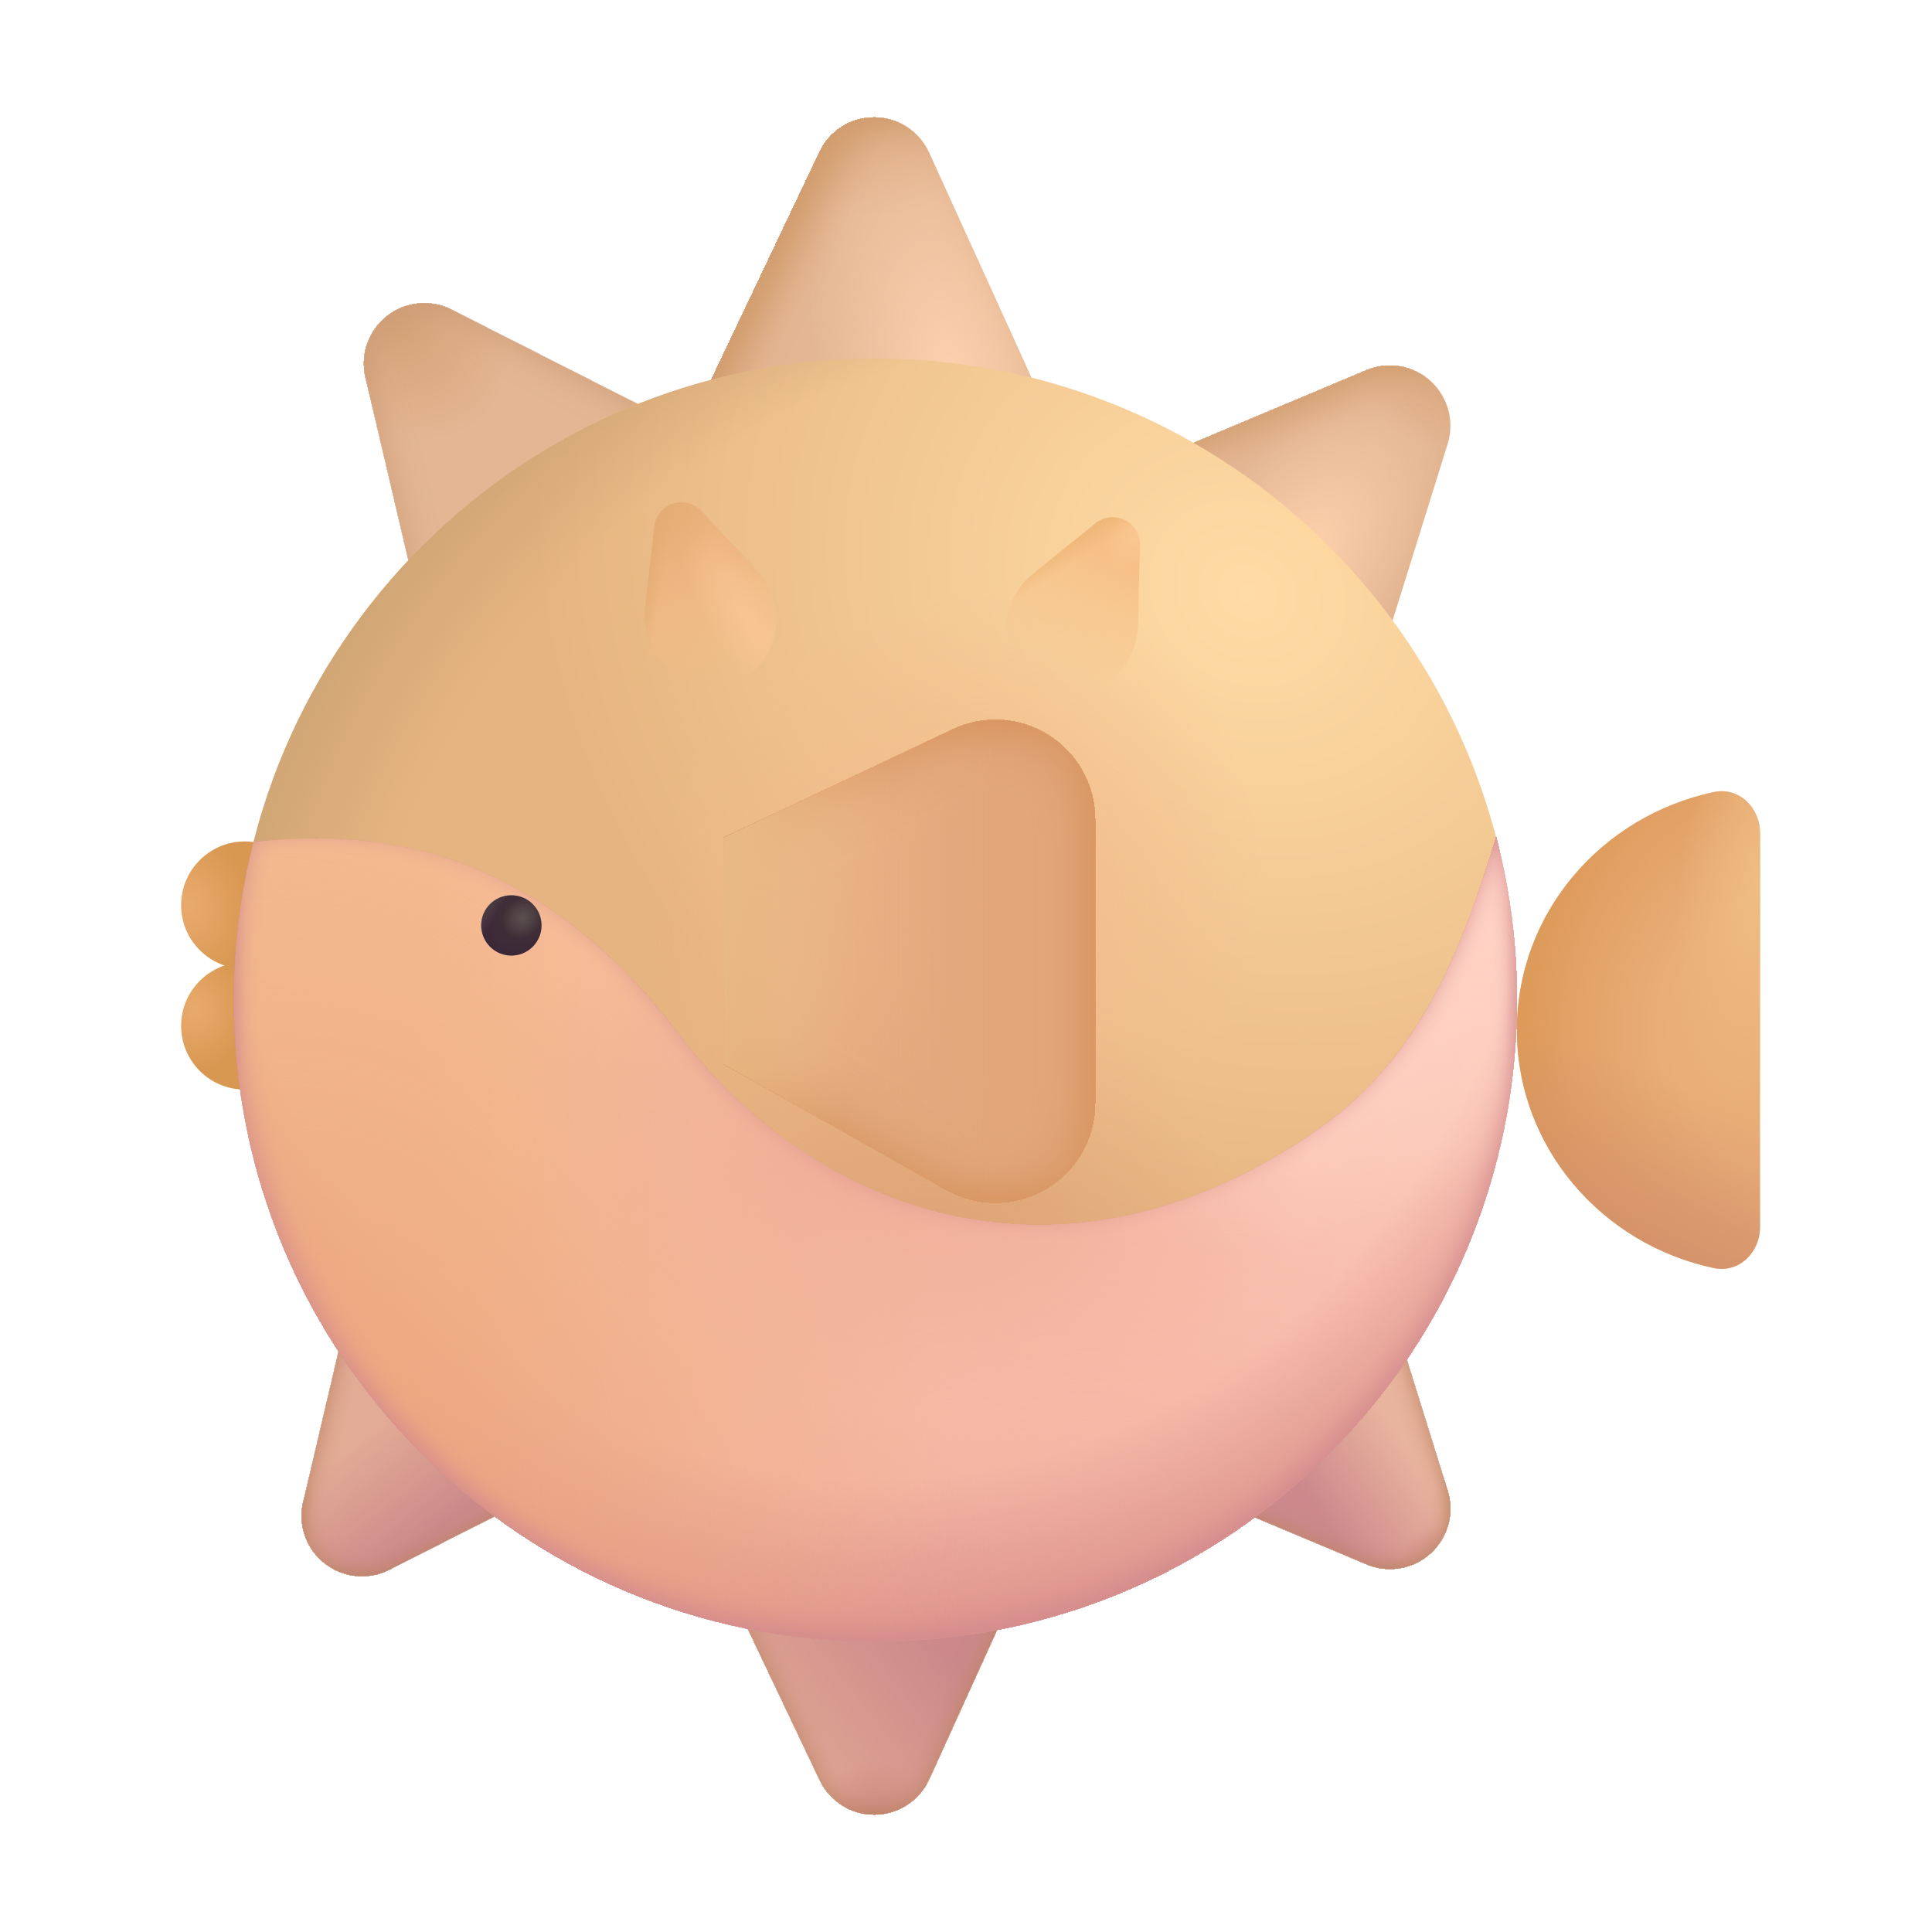
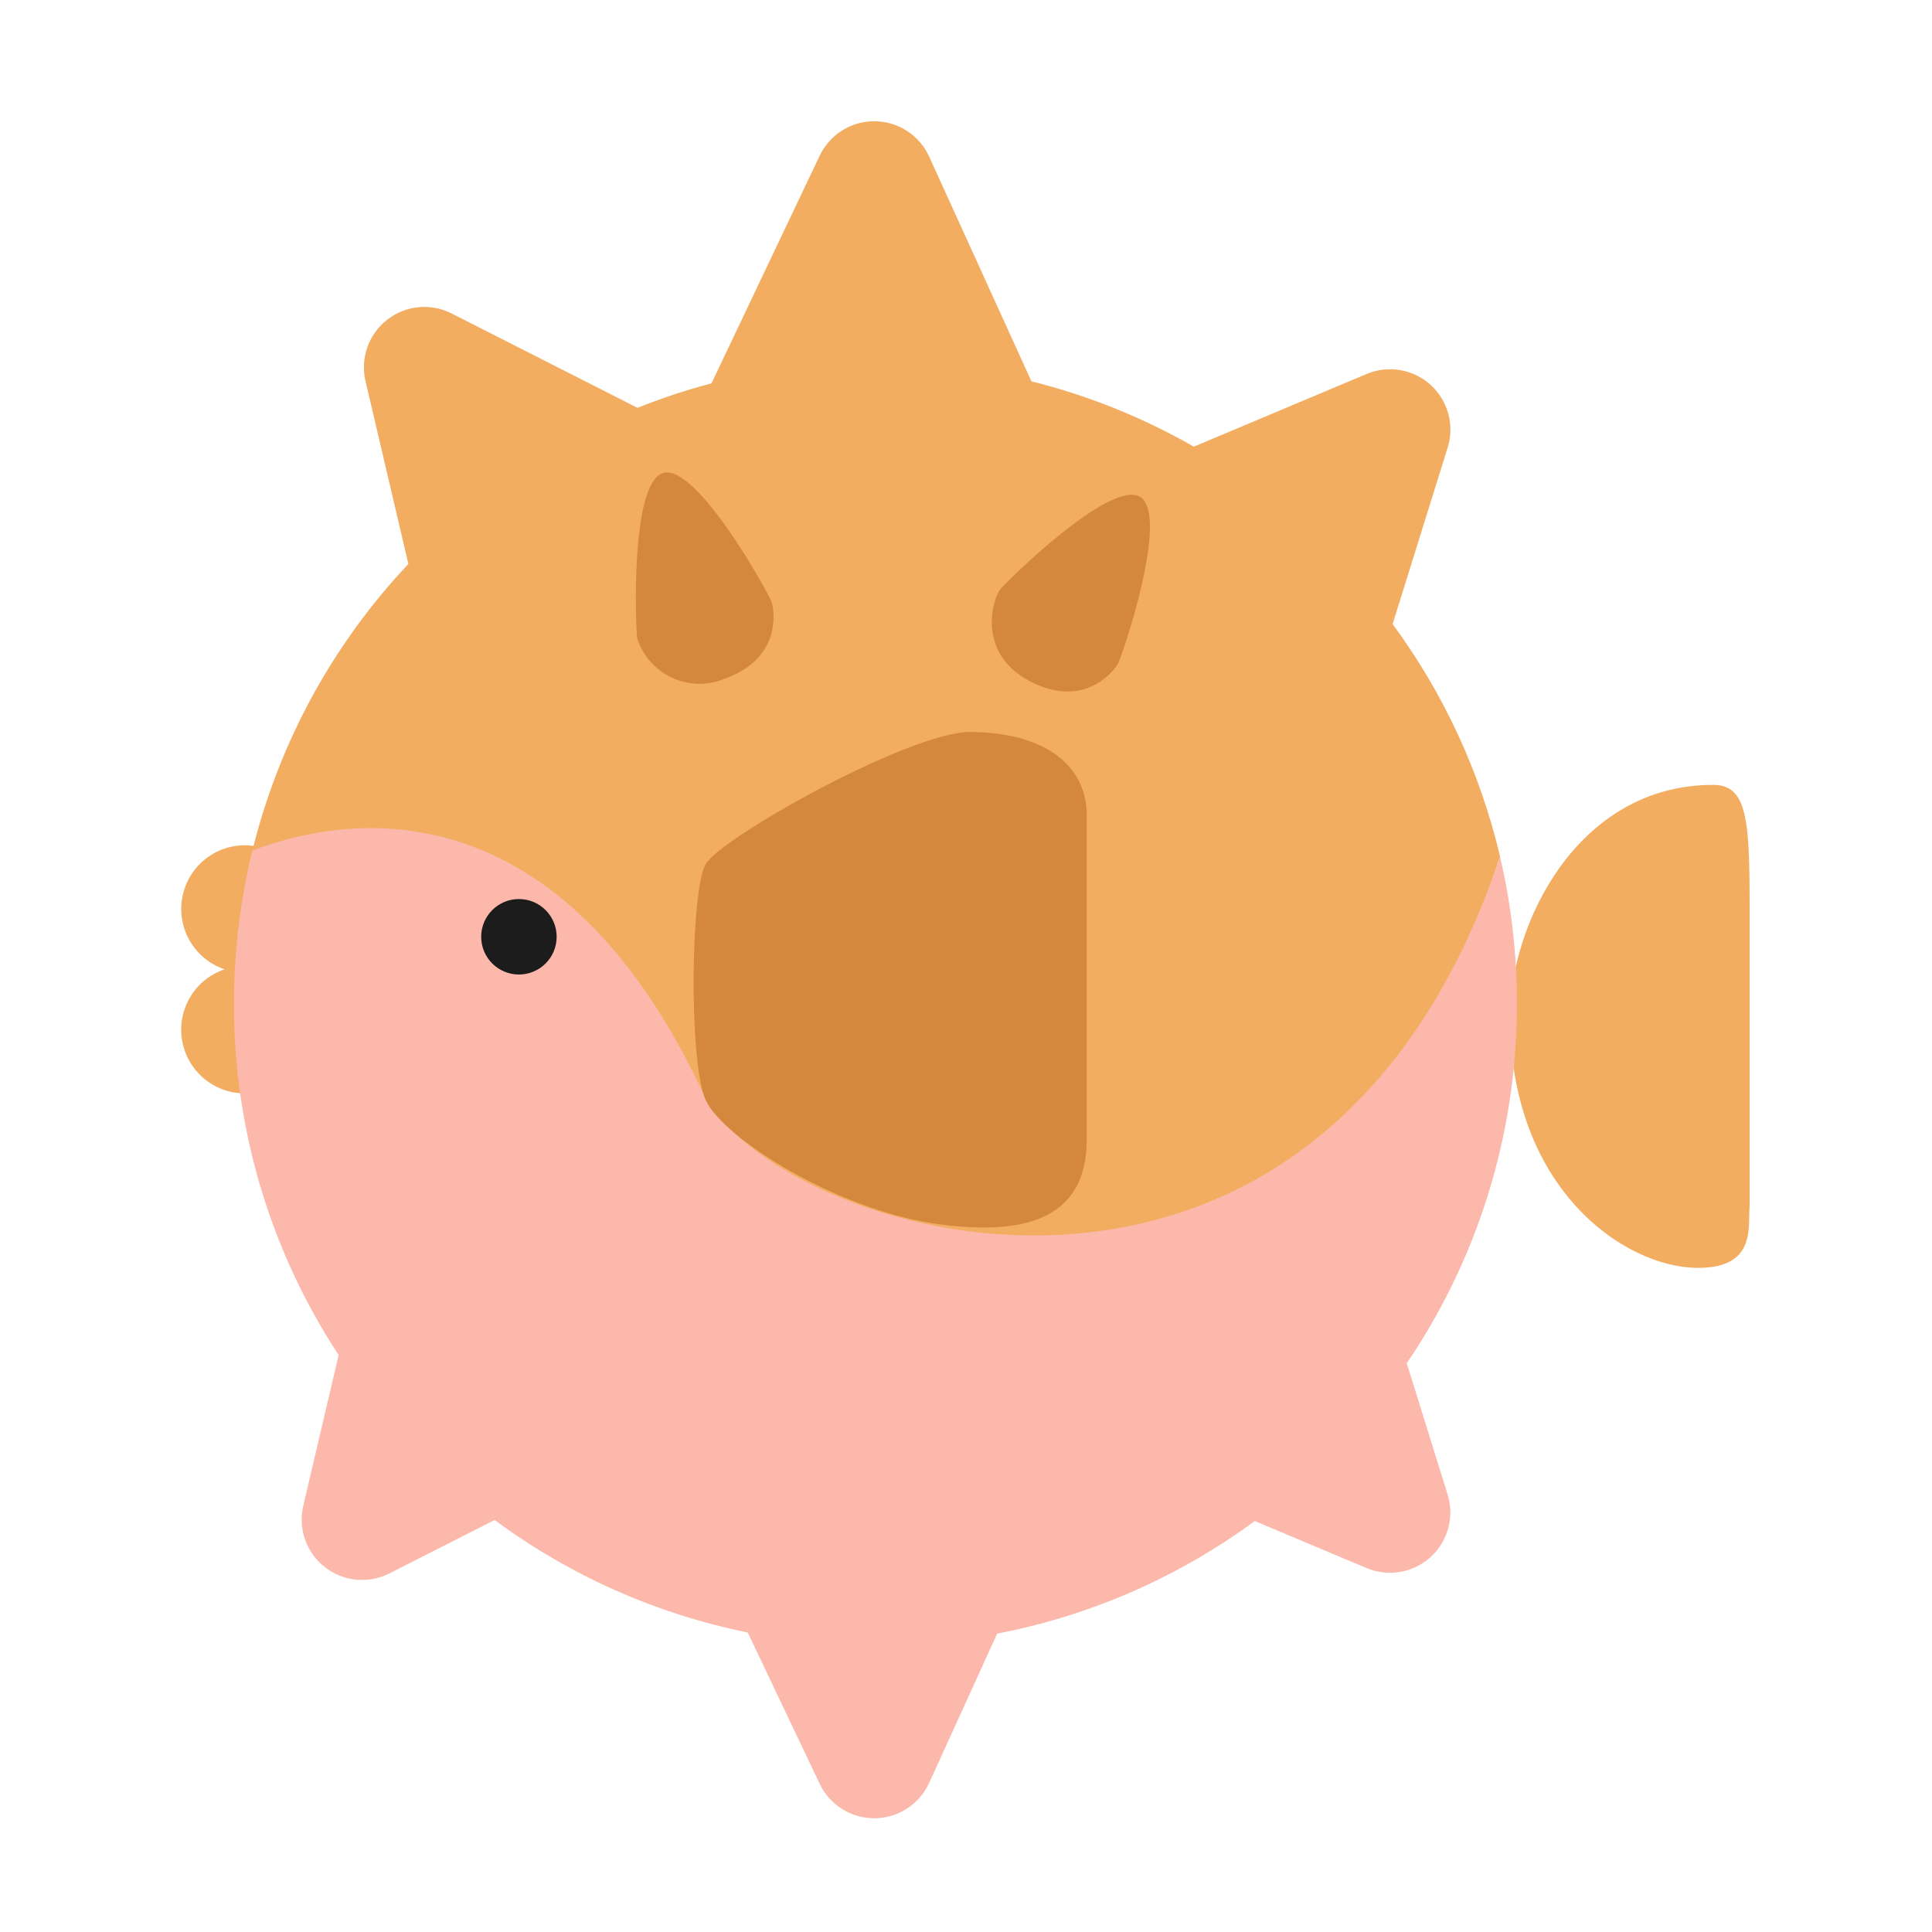
<svg xmlns="http://www.w3.org/2000/svg" width="32" height="32" viewBox="0 0 32 32">
  <g fill="none">
-     <g filter="url(#f149id12)">
-       <path fill="url(#f149id0)" d="m6.054 6.25l1.071 4.563l4.594-3.532L7.48 5.13a1 1 0 0 0-1.426 1.12Z" />
-     </g>
-     <g filter="url(#f149id13)">
-       <path fill="url(#f149id1)" d="M13.577 2.516L10.77 8.419l7.36.139l-2.74-6.027a1 1 0 0 0-1.814-.015Z" />
-       <path fill="url(#f149id2)" d="M13.577 2.516L10.77 8.419l7.36.139l-2.74-6.027a1 1 0 0 0-1.814-.015Z" />
-     </g>
-     <g filter="url(#f149id14)">
-       <path fill="url(#f149id3)" d="m23.977 7.351l-1.395 4.475l-4.33-3.852l4.383-1.842a1 1 0 0 1 1.342 1.22Z" />
-       <path fill="url(#f149id4)" d="m23.977 7.351l-1.395 4.475l-4.33-3.852l4.383-1.842a1 1 0 0 1 1.342 1.22Z" />
-     </g>
-     <g filter="url(#f149id15)">
-       <path fill="url(#f149idq)" d="m23.977 24.691l-1.395-4.474l-4.33 3.851l4.383 1.842a1 1 0 0 0 1.342-1.219Z" />
-       <path fill="url(#f149id5)" d="m23.977 24.691l-1.395-4.474l-4.33 3.851l4.383 1.842a1 1 0 0 0 1.342-1.219Z" />
-     </g>
-     <g filter="url(#f149id16)">
-       <path fill="url(#f149idr)" d="m13.577 29.484l-2.806-5.903l7.36-.139l-2.74 6.027a1 1 0 0 1-1.814.015Z" />
-       <path fill="url(#f149id6)" d="m13.577 29.484l-2.806-5.903l7.36-.139l-2.74 6.027a1 1 0 0 1-1.814.015Z" />
-     </g>
-     <g filter="url(#f149id17)">
-       <path fill="url(#f149ids)" d="m5.023 24.88l1.07-4.563l4.595 3.531L6.447 26a1 1 0 0 1-1.425-1.12Z" />
-     </g>
-     <circle cx="4.055" cy="16.992" r="1.055" fill="url(#f149id7)" />
-     <circle cx="4.055" cy="14.992" r="1.055" fill="url(#f149id8)" />
-     <circle cx="14.5" cy="16.563" r="10.625" fill="url(#f149id9)" />
-     <circle cx="14.5" cy="16.563" r="10.625" fill="url(#f149ida)" />
-     <circle cx="14.5" cy="16.563" r="10.625" fill="url(#f149idb)" />
-     <circle cx="14.5" cy="16.563" r="10.625" fill="url(#f149idc)" fill-opacity=".5" />
-     <g filter="url(#f149id18)">
-       <path fill="url(#f149idt)" d="M14.5 27.188c5.868 0 10.625-4.758 10.625-10.625c0-.93-.12-1.833-.344-2.693c-.506 1.622-1.145 3.58-2.942 4.833c-4.361 3.042-8.453 1.25-10.563-1.531c-2.37-3.125-4.946-3.458-7.076-3.226a10.645 10.645 0 0 0-.325 2.617c0 5.867 4.757 10.625 10.625 10.625Z" />
-       <path fill="url(#f149idd)" d="M14.5 27.188c5.868 0 10.625-4.758 10.625-10.625c0-.93-.12-1.833-.344-2.693c-.506 1.622-1.145 3.58-2.942 4.833c-4.361 3.042-8.453 1.25-10.563-1.531c-2.37-3.125-4.946-3.458-7.076-3.226a10.645 10.645 0 0 0-.325 2.617c0 5.867 4.757 10.625 10.625 10.625Z" />
-       <path fill="url(#f149ide)" d="M14.5 27.188c5.868 0 10.625-4.758 10.625-10.625c0-.93-.12-1.833-.344-2.693c-.506 1.622-1.145 3.58-2.942 4.833c-4.361 3.042-8.453 1.25-10.563-1.531c-2.37-3.125-4.946-3.458-7.076-3.226a10.645 10.645 0 0 0-.325 2.617c0 5.867 4.757 10.625 10.625 10.625Z" />
-       <path fill="url(#f149idf)" d="M14.5 27.188c5.868 0 10.625-4.758 10.625-10.625c0-.93-.12-1.833-.344-2.693c-.506 1.622-1.145 3.58-2.942 4.833c-4.361 3.042-8.453 1.25-10.563-1.531c-2.37-3.125-4.946-3.458-7.076-3.226a10.645 10.645 0 0 0-.325 2.617c0 5.867 4.757 10.625 10.625 10.625Z" />
-       <path fill="url(#f149idg)" d="M14.5 27.188c5.868 0 10.625-4.758 10.625-10.625c0-.93-.12-1.833-.344-2.693c-.506 1.622-1.145 3.58-2.942 4.833c-4.361 3.042-8.453 1.25-10.563-1.531c-2.37-3.125-4.946-3.458-7.076-3.226a10.645 10.645 0 0 0-.325 2.617c0 5.867 4.757 10.625 10.625 10.625Z" />
-       <path fill="url(#f149idh)" d="M14.5 27.188c5.868 0 10.625-4.758 10.625-10.625c0-.93-.12-1.833-.344-2.693c-.506 1.622-1.145 3.58-2.942 4.833c-4.361 3.042-8.453 1.25-10.563-1.531c-2.37-3.125-4.946-3.458-7.076-3.226a10.645 10.645 0 0 0-.325 2.617c0 5.867 4.757 10.625 10.625 10.625Z" />
-     </g>
-     <circle cx="8.47" cy="15.328" r=".5" fill="url(#f149idi)" />
-     <circle cx="8.47" cy="15.328" r=".5" fill="url(#f149idj)" />
-     <circle cx="8.47" cy="15.328" r=".5" fill="url(#f149idu)" />
-     <g filter="url(#f149id19)">
-       <path fill="url(#f149idv)" d="M11.982 13.875v3.75l3.696 2.083a1.65 1.65 0 0 0 2.46-1.438v-4.698a1.65 1.65 0 0 0-2.354-1.492l-3.802 1.795Z" />
-     </g>
-     <path fill="url(#f149idw)" d="M11.982 13.875v3.75l3.696 2.083a1.65 1.65 0 0 0 2.46-1.438v-4.698a1.65 1.65 0 0 0-2.354-1.492l-3.802 1.795Z" />
-     <path fill="url(#f149idx)" d="m17.1 9.512l1.048-.846a.45.45 0 0 1 .731.36l-.03 1.365l-.001-.001a1.209 1.209 0 0 1-.132.491c-.29.565-.954.802-1.486.53s-.728-.95-.44-1.515c.08-.153.185-.283.31-.384Z" />
-     <path fill="url(#f149idy)" d="m17.1 9.512l1.048-.846a.45.45 0 0 1 .731.36l-.03 1.365l-.001-.001a1.209 1.209 0 0 1-.132.491c-.29.565-.954.802-1.486.53s-.728-.95-.44-1.515c.08-.153.185-.283.31-.384Z" />
-     <path fill="url(#f149idk)" d="m17.1 9.512l1.048-.846a.45.45 0 0 1 .731.36l-.03 1.365l-.001-.001a1.209 1.209 0 0 1-.132.491c-.29.565-.954.802-1.486.53s-.728-.95-.44-1.515c.08-.153.185-.283.31-.384Z" />
-     <path fill="url(#f149idz)" d="m12.536 9.442l-.922-.982a.45.45 0 0 0-.774.256l-.158 1.355h.001c-.015.164.005.336.063.505c.209.599.835.926 1.399.73c.564-.197.852-.842.644-1.44a1.204 1.204 0 0 0-.253-.424Z" />
-     <path fill="url(#f149idl)" d="m12.536 9.442l-.922-.982a.45.45 0 0 0-.774.256l-.158 1.355h.001c-.015.164.005.336.063.505c.209.599.835.926 1.399.73c.564-.197.852-.842.644-1.44a1.204 1.204 0 0 0-.253-.424Z" />
-     <path fill="url(#f149id10)" d="m12.536 9.442l-.922-.982a.45.45 0 0 0-.774.256l-.158 1.355h.001c-.015.164.005.336.063.505c.209.599.835.926 1.399.73c.564-.197.852-.842.644-1.44a1.204 1.204 0 0 0-.253-.424Z" />
-     <path fill="url(#f149idm)" d="m12.536 9.442l-.922-.982a.45.45 0 0 0-.774.256l-.158 1.355h.001c-.015.164.005.336.063.505c.209.599.835.926 1.399.73c.564-.197.852-.842.644-1.44a1.204 1.204 0 0 0-.253-.424Z" />
-     <path fill="url(#f149idn)" d="M29.152 13.798c0-.422-.351-.768-.765-.68c-1.865.394-3.262 2.01-3.262 3.942c0 1.933 1.397 3.549 3.262 3.943c.414.088.765-.258.765-.68v-6.525Z" />
-     <path fill="url(#f149ido)" d="M29.152 13.798c0-.422-.351-.768-.765-.68c-1.865.394-3.262 2.01-3.262 3.942c0 1.933 1.397 3.549 3.262 3.943c.414.088.765-.258.765-.68v-6.525Z" />
-     <path fill="url(#f149id11)" d="M29.152 13.798c0-.422-.351-.768-.765-.68c-1.865.394-3.262 2.01-3.262 3.942c0 1.933 1.397 3.549 3.262 3.943c.414.088.765-.258.765-.68v-6.525Z" />
-     <path fill="url(#f149idp)" d="M29.152 13.798c0-.422-.351-.768-.765-.68c-1.865.394-3.262 2.01-3.262 3.942c0 1.933 1.397 3.549 3.262 3.943c.414.088.765-.258.765-.68v-6.525Z" />
-     <defs>
-       <radialGradient id="f149id0" cx="0" cy="0" r="1" gradientTransform="matrix(3.4375 4.28125 -3.15681 2.53467 6.39 5.078)" gradientUnits="userSpaceOnUse">
-         <stop stop-color="#D29F72" />
-         <stop offset=".448" stop-color="#E4B693" />
-       </radialGradient>
-       <radialGradient id="f149id1" cx="0" cy="0" r="1" gradientTransform="matrix(0 8.54733 -6.30244 0 14.607 .573)" gradientUnits="userSpaceOnUse">
-         <stop stop-color="#D29F72" />
-         <stop offset=".357" stop-color="#E4B693" />
-       </radialGradient>
-       <radialGradient id="f149id2" cx="0" cy="0" r="1" gradientTransform="matrix(-.83482 -4.34375 2.19324 -.42152 15.75 6.156)" gradientUnits="userSpaceOnUse">
-         <stop stop-color="#FCD0AE" />
-         <stop offset="1" stop-color="#FCD0AE" stop-opacity="0" />
-       </radialGradient>
-       <radialGradient id="f149id3" cx="0" cy="0" r="1" gradientTransform="matrix(-4.5656 4.94129 -3.6435 -3.36648 24.555 5.241)" gradientUnits="userSpaceOnUse">
-         <stop stop-color="#D29F72" />
-         <stop offset=".357" stop-color="#E4B693" />
-       </radialGradient>
-       <radialGradient id="f149id4" cx="0" cy="0" r="1" gradientTransform="matrix(1.78125 -2.4375 1.3853 1.01233 21.594 9.188)" gradientUnits="userSpaceOnUse">
-         <stop stop-color="#FFD1AC" />
-         <stop offset="1" stop-color="#FCD0AE" stop-opacity="0" />
-       </radialGradient>
-       <radialGradient id="f149id5" cx="0" cy="0" r="1" gradientTransform="rotate(-132.737 17.703 7.802) scale(.88549)" gradientUnits="userSpaceOnUse">
-         <stop stop-color="#CB867B" />
-         <stop offset="1" stop-color="#CB867B" stop-opacity="0" />
-       </radialGradient>
-       <radialGradient id="f149id6" cx="0" cy="0" r="1" gradientTransform="rotate(-90 22.406 7.875) scale(1.125)" gradientUnits="userSpaceOnUse">
-         <stop stop-color="#CB867B" />
-         <stop offset="1" stop-color="#CB867B" stop-opacity="0" />
-       </radialGradient>
-       <radialGradient id="f149id7" cx="0" cy="0" r="1" gradientTransform="matrix(.91406 .03906 -.04422 1.0347 3.219 16.719)" gradientUnits="userSpaceOnUse">
-         <stop stop-color="#E9AA6E" />
-         <stop offset="1" stop-color="#D89851" />
-       </radialGradient>
-       <radialGradient id="f149id8" cx="0" cy="0" r="1" gradientTransform="matrix(.99218 -.23437 .29553 1.25106 3.14 14.992)" gradientUnits="userSpaceOnUse">
-         <stop stop-color="#E9AA6E" />
-         <stop offset="1" stop-color="#D89851" />
-       </radialGradient>
-       <radialGradient id="f149id9" cx="0" cy="0" r="1" gradientTransform="matrix(-6.12499 8.87503 -10.14422 -7.0009 20.625 9.813)" gradientUnits="userSpaceOnUse">
-         <stop stop-color="#FFDCA5" />
-         <stop offset="1" stop-color="#E6B480" />
-       </radialGradient>
-       <radialGradient id="f149ida" cx="0" cy="0" r="1" gradientTransform="rotate(-146.926 14.745 7.286) scale(20.9585 17.4114)" gradientUnits="userSpaceOnUse">
-         <stop offset=".873" stop-color="#CFA574" stop-opacity="0" />
-         <stop offset=".998" stop-color="#CFA574" />
-       </radialGradient>
-       <radialGradient id="f149idb" cx="0" cy="0" r="1" gradientTransform="matrix(3.40625 -4.3125 3.8522 3.04268 15.813 15.063)" gradientUnits="userSpaceOnUse">
-         <stop stop-color="#F2BA8B" />
-         <stop offset="1" stop-color="#F2BA8B" stop-opacity="0" />
-       </radialGradient>
-       <radialGradient id="f149idc" cx="0" cy="0" r="1" gradientTransform="matrix(1.26825 -4.63202 5.23434 1.43316 15.45 20.945)" gradientUnits="userSpaceOnUse">
-         <stop stop-color="#D5906C" />
-         <stop offset="1" stop-color="#D5906C" stop-opacity="0" />
-       </radialGradient>
-       <radialGradient id="f149idd" cx="0" cy="0" r="1" gradientTransform="rotate(-106.044 17.427 7.125) scale(8.66439 21.1359)" gradientUnits="userSpaceOnUse">
-         <stop stop-color="#F4B3A2" />
-         <stop offset="1" stop-color="#F4B3A2" stop-opacity="0" />
-       </radialGradient>
-       <radialGradient id="f149ide" cx="0" cy="0" r="1" gradientTransform="matrix(0 16.164 -14.3046 0 14.5 11.692)" gradientUnits="userSpaceOnUse">
-         <stop offset=".793" stop-color="#D68A87" stop-opacity="0" />
-         <stop offset="1" stop-color="#D68A87" />
-       </radialGradient>
-       <radialGradient id="f149idf" cx="0" cy="0" r="1" gradientTransform="matrix(8.84585 -4.29951 5.3731 11.05467 5.654 23.883)" gradientUnits="userSpaceOnUse">
-         <stop stop-color="#EDA980" />
-         <stop offset="1" stop-color="#EDA980" stop-opacity="0" />
-       </radialGradient>
-       <radialGradient id="f149idg" cx="0" cy="0" r="1" gradientTransform="rotate(75.091 -.164 22.198) scale(4.01898 5.69696)" gradientUnits="userSpaceOnUse">
-         <stop stop-color="#FFD4C6" />
-         <stop offset="1" stop-color="#FFD4C6" stop-opacity="0" />
-       </radialGradient>
-       <radialGradient id="f149idh" cx="0" cy="0" r="1" gradientTransform="matrix(-.5625 4.5 -6.5923 -.82404 15.063 18.813)" gradientUnits="userSpaceOnUse">
-         <stop stop-color="#EEAA96" />
-         <stop offset="1" stop-color="#EEAA96" stop-opacity="0" />
-       </radialGradient>
-       <radialGradient id="f149idi" cx="0" cy="0" r="1" gradientTransform="matrix(-.40625 .5625 -.5015 -.3622 8.619 15.167)" gradientUnits="userSpaceOnUse">
-         <stop offset=".006" stop-color="#433437" />
-         <stop offset="1" stop-color="#3B2838" />
-       </radialGradient>
-       <radialGradient id="f149idj" cx="0" cy="0" r="1" gradientTransform="rotate(137.643 1.384 9.279) scale(.35946 .31624)" gradientUnits="userSpaceOnUse">
-         <stop stop-color="#5C5051" />
-         <stop offset="1" stop-color="#5C5051" stop-opacity="0" />
-       </radialGradient>
-       <radialGradient id="f149idk" cx="0" cy="0" r="1" gradientTransform="matrix(-.46875 .51562 -.32045 -.29132 18.797 8.922)" gradientUnits="userSpaceOnUse">
-         <stop stop-color="#FAC791" />
-         <stop offset="1" stop-color="#FAC791" stop-opacity="0" />
-       </radialGradient>
-       <radialGradient id="f149idl" cx="0" cy="0" r="1" gradientTransform="rotate(-122.237 9.075 1.73) scale(2.05045 .65625)" gradientUnits="userSpaceOnUse">
-         <stop stop-color="#F8C593" />
-         <stop offset="1" stop-color="#F8C593" stop-opacity="0" />
-       </radialGradient>
-       <radialGradient id="f149idm" cx="0" cy="0" r="1" gradientTransform="matrix(.60938 .99219 -.85005 .52208 11 8.344)" gradientUnits="userSpaceOnUse">
-         <stop stop-color="#E3AD75" />
-         <stop offset="1" stop-color="#E3AD75" stop-opacity="0" />
-       </radialGradient>
-       <radialGradient id="f149idn" cx="0" cy="0" r="1" gradientTransform="matrix(-5.78125 0 0 -5.46908 30.656 17.06)" gradientUnits="userSpaceOnUse">
-         <stop offset=".506" stop-color="#EAAF78" />
-         <stop offset="1" stop-color="#DD995B" />
-       </radialGradient>
-       <radialGradient id="f149ido" cx="0" cy="0" r="1" gradientTransform="matrix(-8.0625 0 0 -7.53125 33.031 17.375)" gradientUnits="userSpaceOnUse">
-         <stop offset=".88" stop-color="#DD9B59" stop-opacity="0" />
-         <stop offset="1" stop-color="#DD9B59" />
-       </radialGradient>
-       <radialGradient id="f149idp" cx="0" cy="0" r="1" gradientTransform="matrix(-.4336 3.65625 -1.3346 -.15827 29.152 14.625)" gradientUnits="userSpaceOnUse">
-         <stop stop-color="#EEBC84" />
-         <stop offset="1" stop-color="#EEBC84" stop-opacity="0" />
-       </radialGradient>
-       <linearGradient id="f149idq" x1="21.766" x2="23.297" y1="24.969" y2="23.922" gradientUnits="userSpaceOnUse">
-         <stop stop-color="#CC888C" />
-         <stop offset="1" stop-color="#E9B49E" />
-       </linearGradient>
-       <linearGradient id="f149idr" x1="15.625" x2="12.688" y1="27.25" y2="29.562" gradientUnits="userSpaceOnUse">
-         <stop stop-color="#CC888A" />
-         <stop offset="1" stop-color="#E2AB95" />
-       </linearGradient>
-       <linearGradient id="f149ids" x1="6.672" x2="5.469" y1="25.797" y2="24.25" gradientUnits="userSpaceOnUse">
-         <stop stop-color="#CC888A" />
-         <stop offset="1" stop-color="#E2AB95" />
-       </linearGradient>
-       <linearGradient id="f149idt" x1="6.851" x2="25.125" y1="17.842" y2="17.842" gradientUnits="userSpaceOnUse">
-         <stop stop-color="#F5BC92" />
-         <stop offset="1" stop-color="#FFD1C4" />
-       </linearGradient>
-       <linearGradient id="f149idu" x1="8.372" x2="8.028" y1="14.935" y2="14.717" gradientUnits="userSpaceOnUse">
-         <stop stop-color="#5C5051" stop-opacity="0" />
-         <stop offset="1" stop-color="#5C5051" />
-       </linearGradient>
-       <linearGradient id="f149idv" x1="16.438" x2="11.094" y1="16.031" y2="16.031" gradientUnits="userSpaceOnUse">
-         <stop stop-color="#E2A67A" />
-         <stop offset="1" stop-color="#E2AA82" stop-opacity="0" />
-       </linearGradient>
-       <linearGradient id="f149idw" x1="11.982" x2="14.281" y1="16.031" y2="16.375" gradientUnits="userSpaceOnUse">
-         <stop stop-color="#E9B985" />
-         <stop offset="1" stop-color="#E9B985" stop-opacity="0" />
-       </linearGradient>
-       <linearGradient id="f149idx" x1="18.406" x2="17.438" y1="9.109" y2="10.969" gradientUnits="userSpaceOnUse">
-         <stop stop-color="#F6BF88" />
-         <stop offset="1" stop-color="#F6BF88" stop-opacity="0" />
-       </linearGradient>
-       <linearGradient id="f149idy" x1="17.977" x2="18.203" y1="8.703" y2="9.062" gradientUnits="userSpaceOnUse">
-         <stop stop-color="#EDB675" />
-         <stop offset="1" stop-color="#EDB675" stop-opacity="0" />
-       </linearGradient>
-       <linearGradient id="f149idz" x1="11.5" x2="12.156" y1="9.344" y2="11.234" gradientUnits="userSpaceOnUse">
-         <stop stop-color="#ECB480" />
-         <stop offset="1" stop-color="#F6BF88" stop-opacity="0" />
-       </linearGradient>
-       <linearGradient id="f149id10" x1="10.703" x2="11.008" y1="9.437" y2="9.5" gradientUnits="userSpaceOnUse">
-         <stop stop-color="#E3AD75" />
-         <stop offset="1" stop-color="#E3AD75" stop-opacity="0" />
-       </linearGradient>
-       <linearGradient id="f149id11" x1="26.344" x2="27.781" y1="21.969" y2="17.844" gradientUnits="userSpaceOnUse">
-         <stop stop-color="#CF8C6F" />
-         <stop offset="1" stop-color="#CF8C6F" stop-opacity="0" />
-       </linearGradient>
-       <filter id="f149id12" width="5.693" height="5.794" x="6.026" y="5.019" color-interpolation-filters="sRGB" filterUnits="userSpaceOnUse">
-         <feFlood flood-opacity="0" result="BackgroundImageFix" />
-         <feBlend in="SourceGraphic" in2="BackgroundImageFix" result="shape" />
-         <feColorMatrix in="SourceAlpha" result="hardAlpha" values="0 0 0 0 0 0 0 0 0 0 0 0 0 0 0 0 0 0 127 0" />
-         <feOffset />
-         <feGaussianBlur stdDeviation=".3" />
-         <feComposite in2="hardAlpha" k2="-1" k3="1" operator="arithmetic" />
-         <feColorMatrix values="0 0 0 0 0.804 0 0 0 0 0.61 0 0 0 0 0.469 0 0 0 1 0" />
-         <feBlend in2="shape" result="effect1_innerShadow_28327_6023" />
-       </filter>
-       <filter id="f149id13" width="7.76" height="6.613" x="10.771" y="1.945" color-interpolation-filters="sRGB" filterUnits="userSpaceOnUse">
-         <feFlood flood-opacity="0" result="BackgroundImageFix" />
-         <feBlend in="SourceGraphic" in2="BackgroundImageFix" result="shape" />
-         <feColorMatrix in="SourceAlpha" result="hardAlpha" values="0 0 0 0 0 0 0 0 0 0 0 0 0 0 0 0 0 0 127 0" />
-         <feOffset dx=".4" />
-         <feGaussianBlur stdDeviation=".3" />
-         <feComposite in2="hardAlpha" k2="-1" k3="1" operator="arithmetic" />
-         <feColorMatrix values="0 0 0 0 0.816 0 0 0 0 0.608 0 0 0 0 0.42 0 0 0 1 0" />
-         <feBlend in2="shape" result="effect1_innerShadow_28327_6023" />
-       </filter>
-       <filter id="f149id14" width="6.171" height="5.774" x="18.253" y="6.052" color-interpolation-filters="sRGB" filterUnits="userSpaceOnUse">
-         <feFlood flood-opacity="0" result="BackgroundImageFix" />
-         <feBlend in="SourceGraphic" in2="BackgroundImageFix" result="shape" />
-         <feColorMatrix in="SourceAlpha" result="hardAlpha" values="0 0 0 0 0 0 0 0 0 0 0 0 0 0 0 0 0 0 127 0" />
-         <feOffset dx=".4" />
-         <feGaussianBlur stdDeviation=".3" />
-         <feComposite in2="hardAlpha" k2="-1" k3="1" operator="arithmetic" />
-         <feColorMatrix values="0 0 0 0 0.816 0 0 0 0 0.608 0 0 0 0 0.42 0 0 0 1 0" />
-         <feBlend in2="shape" result="effect1_innerShadow_28327_6023" />
-       </filter>
-       <filter id="f149id15" width="5.771" height="5.774" x="18.253" y="20.217" color-interpolation-filters="sRGB" filterUnits="userSpaceOnUse">
-         <feFlood flood-opacity="0" result="BackgroundImageFix" />
-         <feBlend in="SourceGraphic" in2="BackgroundImageFix" result="shape" />
-         <feColorMatrix in="SourceAlpha" result="hardAlpha" values="0 0 0 0 0 0 0 0 0 0 0 0 0 0 0 0 0 0 127 0" />
-         <feOffset />
-         <feGaussianBlur stdDeviation=".2" />
-         <feComposite in2="hardAlpha" k2="-1" k3="1" operator="arithmetic" />
-         <feColorMatrix values="0 0 0 0 0.733 0 0 0 0 0.513 0 0 0 0 0.391 0 0 0 1 0" />
-         <feBlend in2="shape" result="effect1_innerShadow_28327_6023" />
-       </filter>
-       <filter id="f149id16" width="7.36" height="6.613" x="10.771" y="23.442" color-interpolation-filters="sRGB" filterUnits="userSpaceOnUse">
-         <feFlood flood-opacity="0" result="BackgroundImageFix" />
-         <feBlend in="SourceGraphic" in2="BackgroundImageFix" result="shape" />
-         <feColorMatrix in="SourceAlpha" result="hardAlpha" values="0 0 0 0 0 0 0 0 0 0 0 0 0 0 0 0 0 0 127 0" />
-         <feOffset />
-         <feGaussianBlur stdDeviation=".2" />
-         <feComposite in2="hardAlpha" k2="-1" k3="1" operator="arithmetic" />
-         <feColorMatrix values="0 0 0 0 0.733 0 0 0 0 0.513 0 0 0 0 0.391 0 0 0 1 0" />
-         <feBlend in2="shape" result="effect1_innerShadow_28327_6023" />
-       </filter>
-       <filter id="f149id17" width="5.693" height="5.794" x="4.995" y="20.317" color-interpolation-filters="sRGB" filterUnits="userSpaceOnUse">
-         <feFlood flood-opacity="0" result="BackgroundImageFix" />
-         <feBlend in="SourceGraphic" in2="BackgroundImageFix" result="shape" />
-         <feColorMatrix in="SourceAlpha" result="hardAlpha" values="0 0 0 0 0 0 0 0 0 0 0 0 0 0 0 0 0 0 127 0" />
-         <feOffset />
-         <feGaussianBlur stdDeviation=".2" />
-         <feComposite in2="hardAlpha" k2="-1" k3="1" operator="arithmetic" />
-         <feColorMatrix values="0 0 0 0 0.733 0 0 0 0 0.513 0 0 0 0 0.391 0 0 0 1 0" />
-         <feBlend in2="shape" result="effect1_innerShadow_28327_6023" />
-       </filter>
-       <filter id="f149id18" width="21.25" height="13.468" x="3.875" y="13.72" color-interpolation-filters="sRGB" filterUnits="userSpaceOnUse">
-         <feFlood flood-opacity="0" result="BackgroundImageFix" />
-         <feBlend in="SourceGraphic" in2="BackgroundImageFix" result="shape" />
-         <feColorMatrix in="SourceAlpha" result="hardAlpha" values="0 0 0 0 0 0 0 0 0 0 0 0 0 0 0 0 0 0 127 0" />
-         <feOffset dy="-.15" />
-         <feGaussianBlur stdDeviation=".2" />
-         <feComposite in2="hardAlpha" k2="-1" k3="1" operator="arithmetic" />
-         <feColorMatrix values="0 0 0 0 0.827 0 0 0 0 0.545 0 0 0 0 0.553 0 0 0 1 0" />
-         <feBlend in2="shape" result="effect1_innerShadow_28327_6023" />
-       </filter>
-       <filter id="f149id19" width="6.156" height="8.002" x="11.982" y="11.92" color-interpolation-filters="sRGB" filterUnits="userSpaceOnUse">
-         <feFlood flood-opacity="0" result="BackgroundImageFix" />
-         <feBlend in="SourceGraphic" in2="BackgroundImageFix" result="shape" />
-         <feColorMatrix in="SourceAlpha" result="hardAlpha" values="0 0 0 0 0 0 0 0 0 0 0 0 0 0 0 0 0 0 127 0" />
-         <feOffset />
-         <feGaussianBlur stdDeviation=".5" />
-         <feComposite in2="hardAlpha" k2="-1" k3="1" operator="arithmetic" />
-         <feColorMatrix values="0 0 0 0 0.833 0 0 0 0 0.567 0 0 0 0 0.354 0 0 0 1 0" />
-         <feBlend in2="shape" result="effect1_innerShadow_28327_6023" />
-       </filter>
-     </defs>
+     <path fill="#F3AD61" d="m6.054 6.312l.71 3.029A10.605 10.605 0 0 0 4.2 14.01a1.055 1.055 0 0 0-.48 2.045a1.055 1.055 0 1 0 .672 0a1.055 1.055 0 0 0-.025-2.008c.969-.081 2.686 1.646 4.935 3.91c1.248 1.255 2.66 2.675 4.199 4.043l.145.02c3.486.5 8.169 1.172 11.2-7.831a10.577 10.577 0 0 0-1.78-3.852l.912-2.923a1 1 0 0 0-1.342-1.22l-2.863 1.204a10.56 10.56 0 0 0-2.689-1.082L15.39 2.594a1 1 0 0 0-1.813-.016L11.784 6.35c-.419.11-.828.246-1.225.405L7.48 5.192a1 1 0 0 0-1.426 1.12ZM25.01 16.844c0-1.532 1.115-3.844 3.365-3.844c.563 0 .604.575.604 2v4.969a2.605 2.605 0 0 0-.006.164c-.004.36-.011.867-.848.867c-1.219 0-3.114-1.313-3.114-4.156Z" />
+     <path fill="#FBB8AB" d="m16.515 27.06l-1.125 2.47a1 1 0 0 1-1.813.016l-1.192-2.507a10.574 10.574 0 0 1-4.192-1.863l-1.744.885a1 1 0 0 1-1.426-1.12l.586-2.497a10.575 10.575 0 0 1-1.734-5.82c0-.874.106-1.724.305-2.537c1.406-.537 4.978-1.254 7.445 3.975c1.14 2.417 10.147 5.254 13.22-3.874c.183.782.28 1.598.28 2.436c0 2.207-.673 4.258-1.825 5.956l.677 2.173a1 1 0 0 1-1.342 1.219l-1.852-.779a10.572 10.572 0 0 1-4.268 1.865Z" />
+     <path fill="#D3883E" d="M10.553 10.569c-.024-.169-.12-2.586.436-2.736c.556-.15 1.74 1.99 1.789 2.134c.06.18.15.948-.782 1.278a1.083 1.083 0 0 1-1.443-.676Zm5.51 1.556c-1 0-4.125 1.75-4.375 2.188c-.25.437-.282 3.28 0 3.906c.28.625 2.187 1.843 3.89 2.062C16.83 20.442 18 20.28 18 18.875V13.5c0-.813-.688-1.375-1.938-1.375Zm2.826-3.892c-.486-.31-2.208 1.39-2.316 1.521c-.135.164-.4 1.057.473 1.523c.872.465 1.378-.118 1.47-.284c.075-.133.858-2.45.373-2.76Z" />
+     <path fill="#1C1C1C" d="M9.22 15.516a.625.625 0 1 1-1.25 0a.625.625 0 0 1 1.25 0Z" />
  </g>
</svg>
